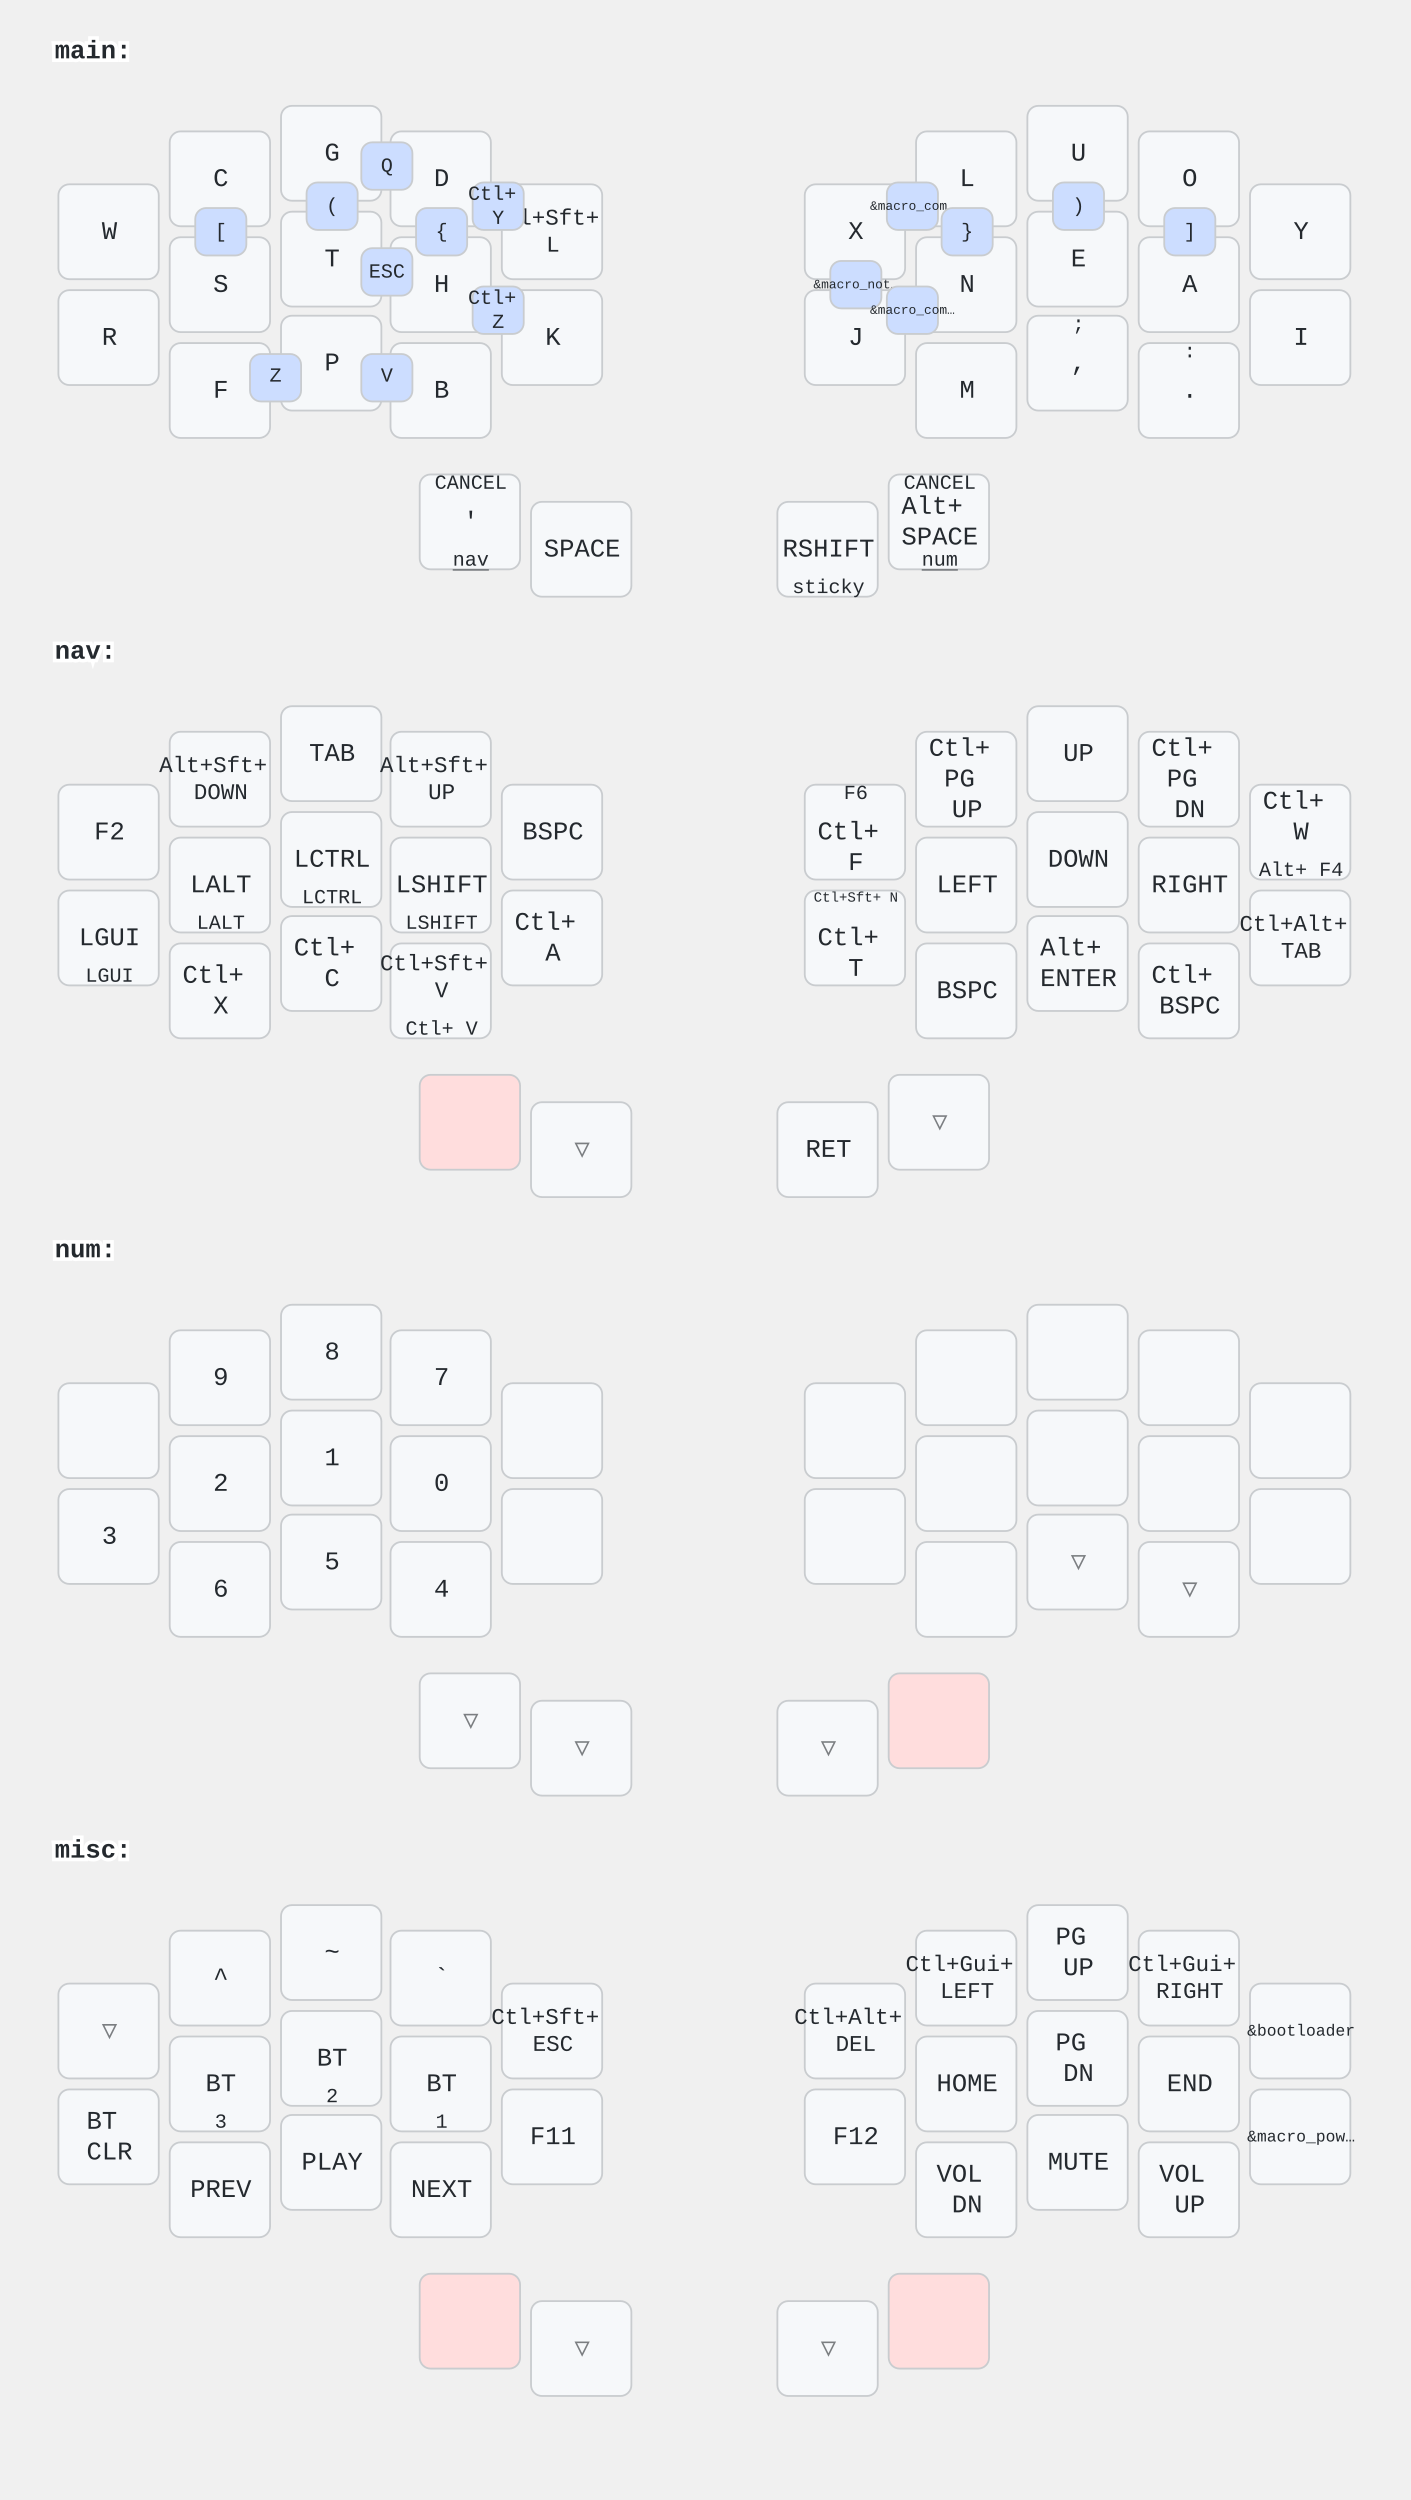
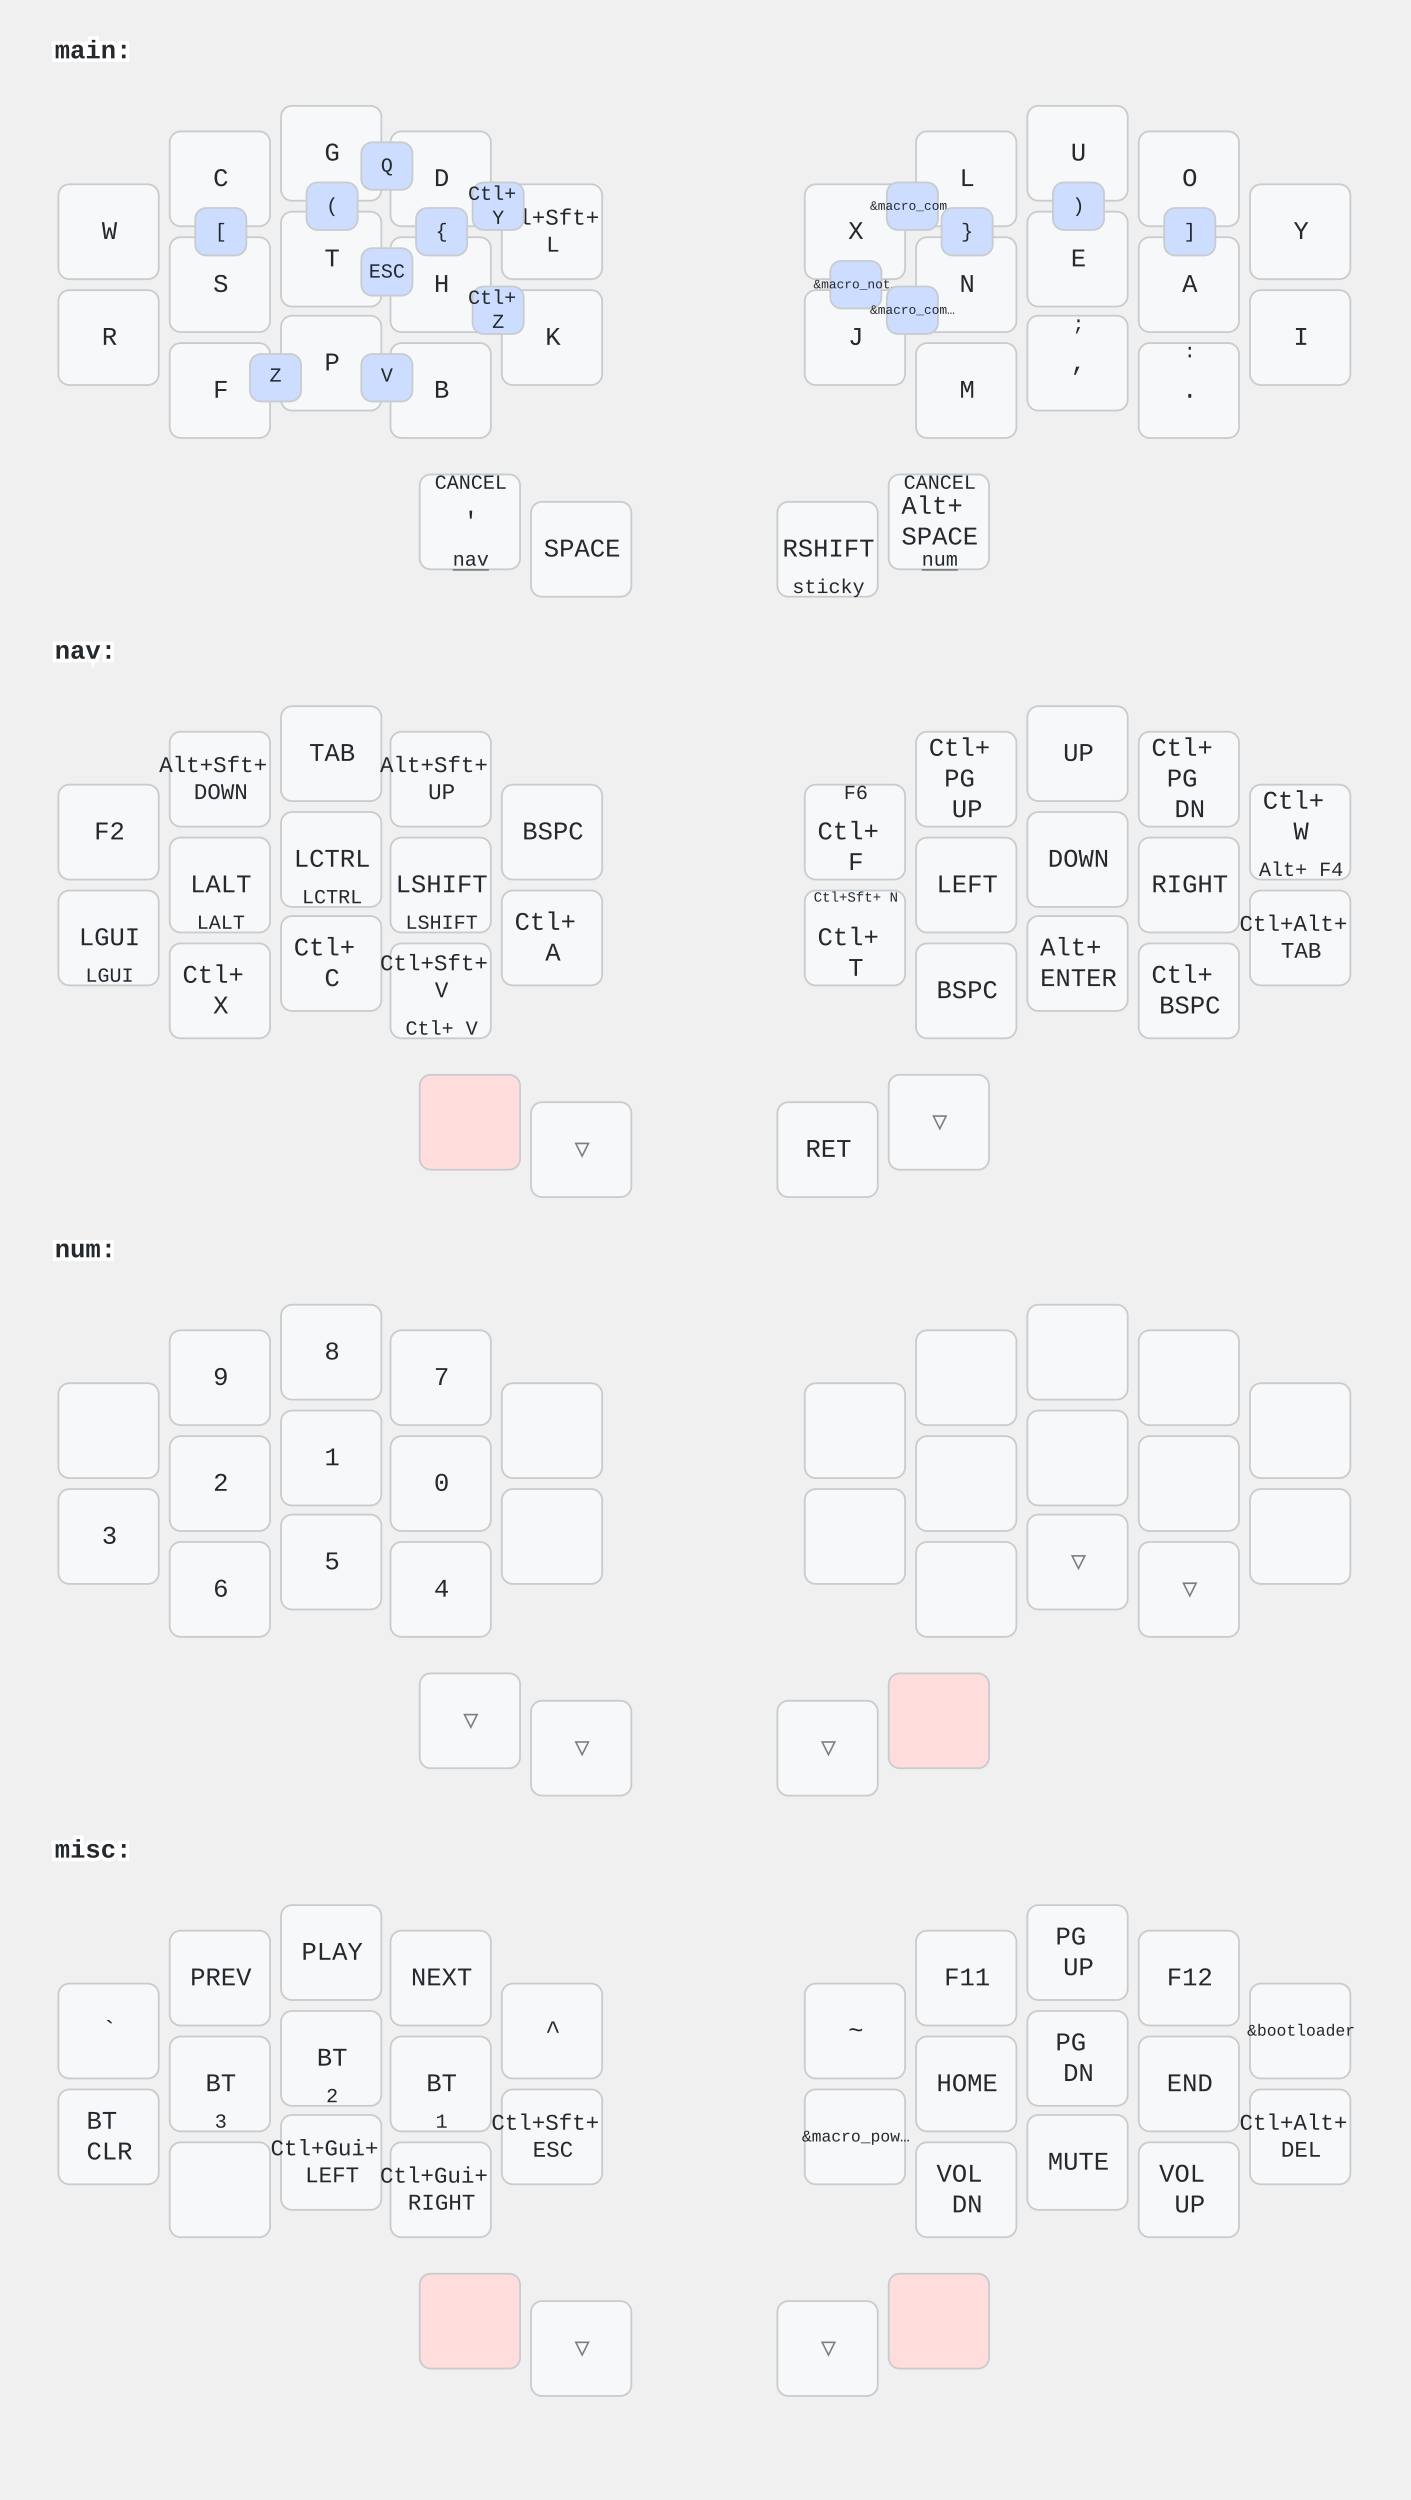
<svg xmlns="http://www.w3.org/2000/svg" width="773" height="1370" viewBox="0 0 773 1370" class="keymap">
  <style>/* inherit to force styles through use tags */
svg path {
    fill: inherit;
}

/* font and background color specifications */
svg.keymap {
    font-family: SFMono-Regular,Consolas,Liberation Mono,Menlo,monospace;
    font-size: 14px;
    font-kerning: normal;
    text-rendering: optimizeLegibility;
    fill: #24292e;
}

/* default key styling */
rect.key {
    fill: #f6f8fa;
}

rect.key, rect.combo {
    stroke: #c9cccf;
    stroke-width: 1;
}

/* default key side styling, only used is draw_key_sides is set */
rect.side {
    filter: brightness(90%);
}

/* color accent for combo boxes */
rect.combo, rect.combo-separate {
    fill: #cdf;
}

/* color accent for held keys */
rect.held, rect.combo.held {
    fill: #fdd;
}

/* color accent for ghost (optional) keys */
rect.ghost, rect.combo.ghost {
    stroke-dasharray: 4, 4;
    stroke-width: 2;
}

text {
    text-anchor: middle;
    dominant-baseline: middle;
}

/* styling for layer labels */
text.label {
    font-weight: bold;
    text-anchor: start;
    stroke: white;
    stroke-width: 4;
    paint-order: stroke;
}

/* styling for optional footer */
text.footer {
    text-anchor: end;
    dominant-baseline: auto;
    stroke: white;
    stroke-width: 4;
    paint-order: stroke;
}

/* styling for combo tap, and key hold/shifted label text */
text.combo, text.hold, text.shifted {
    font-size: 11px;
}

text.hold {
    text-anchor: middle;
    dominant-baseline: auto;
}

text.shifted {
    text-anchor: middle;
    dominant-baseline: hanging;
}

text.layer-activator {
    text-decoration: underline;
}

/* styling for hold/shifted label text in combo box */
text.combo.hold, text.combo.shifted {
    font-size: 8px;
}

/* lighter symbol for transparent keys */
text.trans {
    fill: #7b7e81;
}

/* styling for combo dendrons */
path.combo {
    stroke-width: 1;
    stroke: gray;
    fill: none;
}

/* Start Tabler Icons Cleanup */
/* cannot use height/width with glyphs */
.icon-tabler &gt; path {
    fill: inherit;
    stroke: inherit;
    stroke-width: 2;
}
/* hide tabler's default box */
.icon-tabler &gt; path[stroke="none"][fill="none"] {
    visibility: hidden;
}
/* End Tabler Icons Cleanup */
</style>
  <g transform="translate(30, 0)" class="layer-main">
    <text x="0" y="28" class="label" id="main">main:</text>
    <g transform="translate(0, 56)">
      <g transform="translate(30, 71)" class="key keypos-0">
        <rect rx="6" ry="6" x="-28" y="-26" width="55" height="52" class="key" />
        <text x="0" y="0" class="key tap">W</text>
      </g>
      <g transform="translate(91, 42)" class="key keypos-1">
        <rect rx="6" ry="6" x="-28" y="-26" width="55" height="52" class="key" />
        <text x="0" y="0" class="key tap">C</text>
      </g>
      <g transform="translate(152, 28)" class="key keypos-2">
        <rect rx="6" ry="6" x="-28" y="-26" width="55" height="52" class="key" />
        <text x="0" y="0" class="key tap">G</text>
      </g>
      <g transform="translate(212, 42)" class="key keypos-3">
        <rect rx="6" ry="6" x="-28" y="-26" width="55" height="52" class="key" />
        <text x="0" y="0" class="key tap">D</text>
      </g>
      <g transform="translate(273, 71)" class="key keypos-4">
        <rect rx="6" ry="6" x="-28" y="-26" width="55" height="52" class="key" />
        <text x="0" y="0" class="key tap">
          <tspan x="0" dy="-0.6em" style="font-size: 88%">Ctl+Sft+</tspan>
          <tspan x="0" dy="1.2em" style="font-size: 88%">L</tspan>
        </text>
      </g>
      <g transform="translate(439, 71)" class="key keypos-5">
        <rect rx="6" ry="6" x="-28" y="-26" width="55" height="52" class="key" />
        <text x="0" y="0" class="key tap">X</text>
      </g>
      <g transform="translate(500, 42)" class="key keypos-6">
        <rect rx="6" ry="6" x="-28" y="-26" width="55" height="52" class="key" />
        <text x="0" y="0" class="key tap">L</text>
      </g>
      <g transform="translate(561, 28)" class="key keypos-7">
        <rect rx="6" ry="6" x="-28" y="-26" width="55" height="52" class="key" />
        <text x="0" y="0" class="key tap">U</text>
      </g>
      <g transform="translate(622, 42)" class="key keypos-8">
        <rect rx="6" ry="6" x="-28" y="-26" width="55" height="52" class="key" />
        <text x="0" y="0" class="key tap">O</text>
      </g>
      <g transform="translate(683, 71)" class="key keypos-9">
        <rect rx="6" ry="6" x="-28" y="-26" width="55" height="52" class="key" />
        <text x="0" y="0" class="key tap">Y</text>
      </g>
      <g transform="translate(30, 129)" class="key keypos-10">
        <rect rx="6" ry="6" x="-28" y="-26" width="55" height="52" class="key" />
        <text x="0" y="0" class="key tap">R</text>
      </g>
      <g transform="translate(91, 100)" class="key keypos-11">
        <rect rx="6" ry="6" x="-28" y="-26" width="55" height="52" class="key" />
        <text x="0" y="0" class="key tap">S</text>
      </g>
      <g transform="translate(152, 86)" class="key keypos-12">
        <rect rx="6" ry="6" x="-28" y="-26" width="55" height="52" class="key" />
        <text x="0" y="0" class="key tap">T</text>
      </g>
      <g transform="translate(212, 100)" class="key keypos-13">
        <rect rx="6" ry="6" x="-28" y="-26" width="55" height="52" class="key" />
        <text x="0" y="0" class="key tap">H</text>
      </g>
      <g transform="translate(273, 129)" class="key keypos-14">
        <rect rx="6" ry="6" x="-28" y="-26" width="55" height="52" class="key" />
        <text x="0" y="0" class="key tap">K</text>
      </g>
      <g transform="translate(439, 129)" class="key keypos-15">
        <rect rx="6" ry="6" x="-28" y="-26" width="55" height="52" class="key" />
        <text x="0" y="0" class="key tap">J</text>
      </g>
      <g transform="translate(500, 100)" class="key keypos-16">
        <rect rx="6" ry="6" x="-28" y="-26" width="55" height="52" class="key" />
        <text x="0" y="0" class="key tap">N</text>
      </g>
      <g transform="translate(561, 86)" class="key keypos-17">
        <rect rx="6" ry="6" x="-28" y="-26" width="55" height="52" class="key" />
        <text x="0" y="0" class="key tap">E</text>
      </g>
      <g transform="translate(622, 100)" class="key keypos-18">
        <rect rx="6" ry="6" x="-28" y="-26" width="55" height="52" class="key" />
        <text x="0" y="0" class="key tap">A</text>
      </g>
      <g transform="translate(683, 129)" class="key keypos-19">
        <rect rx="6" ry="6" x="-28" y="-26" width="55" height="52" class="key" />
        <text x="0" y="0" class="key tap">I</text>
      </g>
      <g transform="translate(91, 158)" class="key keypos-20">
        <rect rx="6" ry="6" x="-28" y="-26" width="55" height="52" class="key" />
        <text x="0" y="0" class="key tap">F</text>
      </g>
      <g transform="translate(152, 143)" class="key keypos-21">
        <rect rx="6" ry="6" x="-28" y="-26" width="55" height="52" class="key" />
        <text x="0" y="0" class="key tap">P</text>
      </g>
      <g transform="translate(212, 158)" class="key keypos-22">
        <rect rx="6" ry="6" x="-28" y="-26" width="55" height="52" class="key" />
        <text x="0" y="0" class="key tap">B</text>
      </g>
      <g transform="translate(500, 158)" class="key keypos-23">
        <rect rx="6" ry="6" x="-28" y="-26" width="55" height="52" class="key" />
        <text x="0" y="0" class="key tap">M</text>
      </g>
      <g transform="translate(561, 143)" class="key keypos-24">
        <rect rx="6" ry="6" x="-28" y="-26" width="55" height="52" class="key" />
        <text x="0" y="0" class="key tap">,</text>
        <text x="0" y="-24" class="key shifted">;</text>
      </g>
      <g transform="translate(622, 158)" class="key keypos-25">
        <rect rx="6" ry="6" x="-28" y="-26" width="55" height="52" class="key" />
        <text x="0" y="0" class="key tap">.</text>
        <text x="0" y="-24" class="key shifted">:</text>
      </g>
      <g transform="translate(228, 230)" class="key keypos-26">
        <rect rx="6" ry="6" x="-28" y="-26" width="55" height="52" class="key" />
        <text x="0" y="0" class="key tap">'</text>
        <a href="#nav">
          <text x="0" y="24" class="key hold layer-activator">nav</text>
        </a>
        <text x="0" y="-24" class="key shifted">CANCEL</text>
      </g>
      <g transform="translate(289, 245)" class="key keypos-27">
        <rect rx="6" ry="6" x="-28" y="-26" width="55" height="52" class="key" />
        <text x="0" y="0" class="key tap">SPACE</text>
      </g>
      <g transform="translate(424, 245)" class="key keypos-28">
        <rect rx="6" ry="6" x="-28" y="-26" width="55" height="52" class="key" />
        <text x="0" y="0" class="key tap">RSHIFT</text>
        <text x="0" y="24" class="key hold">sticky</text>
      </g>
      <g transform="translate(485, 230)" class="key keypos-29">
        <rect rx="6" ry="6" x="-28" y="-26" width="55" height="52" class="key" />
        <text x="0" y="0" class="key tap">
          <tspan x="0" dy="-0.6em">Alt+</tspan>
          <tspan x="0" dy="1.2em">SPACE</tspan>
        </text>
        <a href="#num">
          <text x="0" y="24" class="key hold layer-activator">num</text>
        </a>
        <text x="0" y="-24" class="key shifted">CANCEL</text>
      </g>
      <g class="combo combopos-0">
        <rect rx="6" ry="6" x="168" y="80" width="28" height="26" class="combo" />
        <text x="182" y="93" class="combo tap">ESC</text>
      </g>
      <g class="combo combopos-1">
        <rect rx="6" ry="6" x="168" y="22" width="28" height="26" class="combo" />
        <text x="182" y="35" class="combo tap">Q</text>
      </g>
      <g class="combo combopos-2">
        <rect rx="6" ry="6" x="107" y="138" width="28" height="26" class="combo" />
        <text x="121" y="150" class="combo tap">Z</text>
      </g>
      <g class="combo combopos-3">
        <rect rx="6" ry="6" x="168" y="138" width="28" height="26" class="combo" />
        <text x="182" y="150" class="combo tap">V</text>
      </g>
      <g class="combo combopos-4">
        <rect rx="6" ry="6" x="229" y="44" width="28" height="26" class="combo" />
        <text x="243" y="57" class="combo tap">
          <tspan x="243" dy="-0.6em">Ctl+</tspan>
          <tspan x="243" dy="1.2em">Y</tspan>
        </text>
      </g>
      <g class="combo combopos-5">
        <rect rx="6" ry="6" x="229" y="101" width="28" height="26" class="combo" />
        <text x="243" y="114" class="combo tap">
          <tspan x="243" dy="-0.6em">Ctl+</tspan>
          <tspan x="243" dy="1.2em">Z</tspan>
        </text>
      </g>
      <g class="combo combopos-6">
        <rect rx="6" ry="6" x="425" y="87" width="28" height="26" class="combo" />
        <text x="439" y="100" class="combo tap">
          <tspan style="font-size: 64%">&amp;macro_not…</tspan>
        </text>
      </g>
      <g class="combo combopos-7">
        <rect rx="6" ry="6" x="456" y="44" width="28" height="26" class="combo" />
        <text x="470" y="57" class="combo tap">
          <tspan style="font-size: 64%">&amp;macro_com…</tspan>
        </text>
      </g>
      <g class="combo combopos-8">
        <rect rx="6" ry="6" x="456" y="101" width="28" height="26" class="combo" />
        <text x="470" y="114" class="combo tap">
          <tspan style="font-size: 64%">&amp;macro_com…</tspan>
        </text>
      </g>
      <g class="combo combopos-9">
        <rect rx="6" ry="6" x="77" y="58" width="28" height="26" class="combo" />
        <text x="91" y="71" class="combo tap">[</text>
      </g>
      <g class="combo combopos-10">
        <rect rx="6" ry="6" x="138" y="44" width="28" height="26" class="combo" />
        <text x="152" y="57" class="combo tap">(</text>
      </g>
      <g class="combo combopos-11">
        <rect rx="6" ry="6" x="198" y="58" width="28" height="26" class="combo" />
        <text x="212" y="71" class="combo tap">{</text>
      </g>
      <g class="combo combopos-12">
        <rect rx="6" ry="6" x="486" y="58" width="28" height="26" class="combo" />
        <text x="500" y="71" class="combo tap">}</text>
      </g>
      <g class="combo combopos-13">
        <rect rx="6" ry="6" x="547" y="44" width="28" height="26" class="combo" />
        <text x="561" y="57" class="combo tap">)</text>
      </g>
      <g class="combo combopos-14">
        <rect rx="6" ry="6" x="608" y="58" width="28" height="26" class="combo" />
        <text x="622" y="71" class="combo tap">]</text>
      </g>
    </g>
  </g>
  <g transform="translate(30, 329)" class="layer-nav">
    <text x="0" y="28" class="label" id="nav">nav:</text>
    <g transform="translate(0, 56)">
      <g transform="translate(30, 71)" class="key keypos-0">
        <rect rx="6" ry="6" x="-28" y="-26" width="55" height="52" class="key" />
        <text x="0" y="0" class="key tap">F2</text>
      </g>
      <g transform="translate(91, 42)" class="key keypos-1">
        <rect rx="6" ry="6" x="-28" y="-26" width="55" height="52" class="key" />
        <text x="0" y="0" class="key tap">
          <tspan x="0" dy="-0.6em" style="font-size: 88%">Alt+Sft+</tspan>
          <tspan x="0" dy="1.2em" style="font-size: 88%">DOWN</tspan>
        </text>
      </g>
      <g transform="translate(152, 28)" class="key keypos-2">
        <rect rx="6" ry="6" x="-28" y="-26" width="55" height="52" class="key" />
        <text x="0" y="0" class="key tap">TAB</text>
      </g>
      <g transform="translate(212, 42)" class="key keypos-3">
        <rect rx="6" ry="6" x="-28" y="-26" width="55" height="52" class="key" />
        <text x="0" y="0" class="key tap">
          <tspan x="0" dy="-0.6em" style="font-size: 88%">Alt+Sft+</tspan>
          <tspan x="0" dy="1.2em" style="font-size: 88%">UP</tspan>
        </text>
      </g>
      <g transform="translate(273, 71)" class="key keypos-4">
        <rect rx="6" ry="6" x="-28" y="-26" width="55" height="52" class="key" />
        <text x="0" y="0" class="key tap">BSPC</text>
      </g>
      <g transform="translate(439, 71)" class="key keypos-5">
        <rect rx="6" ry="6" x="-28" y="-26" width="55" height="52" class="key" />
        <text x="0" y="0" class="key tap">
          <tspan x="0" dy="-0.0em">Ctl+</tspan>
          <tspan x="0" dy="1.2em">F</tspan>
        </text>
        <text x="0" y="-24" class="key shifted">F6</text>
      </g>
      <g transform="translate(500, 42)" class="key keypos-6">
        <rect rx="6" ry="6" x="-28" y="-26" width="55" height="52" class="key" />
        <text x="0" y="0" class="key tap">
          <tspan x="0" dy="-1.2em">Ctl+</tspan>
          <tspan x="0" dy="1.2em">PG</tspan>
          <tspan x="0" dy="1.2em">UP</tspan>
        </text>
      </g>
      <g transform="translate(561, 28)" class="key keypos-7">
        <rect rx="6" ry="6" x="-28" y="-26" width="55" height="52" class="key" />
        <text x="0" y="0" class="key tap">UP</text>
      </g>
      <g transform="translate(622, 42)" class="key keypos-8">
        <rect rx="6" ry="6" x="-28" y="-26" width="55" height="52" class="key" />
        <text x="0" y="0" class="key tap">
          <tspan x="0" dy="-1.2em">Ctl+</tspan>
          <tspan x="0" dy="1.2em">PG</tspan>
          <tspan x="0" dy="1.2em">DN</tspan>
        </text>
      </g>
      <g transform="translate(683, 71)" class="key keypos-9">
        <rect rx="6" ry="6" x="-28" y="-26" width="55" height="52" class="key" />
        <text x="0" y="0" class="key tap">
          <tspan x="0" dy="-1.2em">Ctl+</tspan>
          <tspan x="0" dy="1.2em">W</tspan>
        </text>
        <text x="0" y="24" class="key hold">Alt+ F4</text>
      </g>
      <g transform="translate(30, 129)" class="key keypos-10">
        <rect rx="6" ry="6" x="-28" y="-26" width="55" height="52" class="key" />
        <text x="0" y="0" class="key tap">LGUI</text>
        <text x="0" y="24" class="key hold">LGUI</text>
      </g>
      <g transform="translate(91, 100)" class="key keypos-11">
        <rect rx="6" ry="6" x="-28" y="-26" width="55" height="52" class="key" />
        <text x="0" y="0" class="key tap">LALT</text>
        <text x="0" y="24" class="key hold">LALT</text>
      </g>
      <g transform="translate(152, 86)" class="key keypos-12">
        <rect rx="6" ry="6" x="-28" y="-26" width="55" height="52" class="key" />
        <text x="0" y="0" class="key tap">LCTRL</text>
        <text x="0" y="24" class="key hold">LCTRL</text>
      </g>
      <g transform="translate(212, 100)" class="key keypos-13">
        <rect rx="6" ry="6" x="-28" y="-26" width="55" height="52" class="key" />
        <text x="0" y="0" class="key tap">LSHIFT</text>
        <text x="0" y="24" class="key hold">LSHIFT</text>
      </g>
      <g transform="translate(273, 129)" class="key keypos-14">
        <rect rx="6" ry="6" x="-28" y="-26" width="55" height="52" class="key" />
        <text x="0" y="0" class="key tap">
          <tspan x="0" dy="-0.6em">Ctl+</tspan>
          <tspan x="0" dy="1.2em">A</tspan>
        </text>
      </g>
      <g transform="translate(439, 129)" class="key keypos-15">
        <rect rx="6" ry="6" x="-28" y="-26" width="55" height="52" class="key" />
        <text x="0" y="0" class="key tap">
          <tspan x="0" dy="-0.0em">Ctl+</tspan>
          <tspan x="0" dy="1.2em">T</tspan>
        </text>
        <text x="0" y="-24" class="key shifted">
          <tspan style="font-size: 70%">Ctl+Sft+ N</tspan>
        </text>
      </g>
      <g transform="translate(500, 100)" class="key keypos-16">
        <rect rx="6" ry="6" x="-28" y="-26" width="55" height="52" class="key" />
        <text x="0" y="0" class="key tap">LEFT</text>
      </g>
      <g transform="translate(561, 86)" class="key keypos-17">
        <rect rx="6" ry="6" x="-28" y="-26" width="55" height="52" class="key" />
        <text x="0" y="0" class="key tap">DOWN</text>
      </g>
      <g transform="translate(622, 100)" class="key keypos-18">
        <rect rx="6" ry="6" x="-28" y="-26" width="55" height="52" class="key" />
        <text x="0" y="0" class="key tap">RIGHT</text>
      </g>
      <g transform="translate(683, 129)" class="key keypos-19">
        <rect rx="6" ry="6" x="-28" y="-26" width="55" height="52" class="key" />
        <text x="0" y="0" class="key tap">
          <tspan x="0" dy="-0.6em" style="font-size: 88%">Ctl+Alt+</tspan>
          <tspan x="0" dy="1.2em" style="font-size: 88%">TAB</tspan>
        </text>
      </g>
      <g transform="translate(91, 158)" class="key keypos-20">
        <rect rx="6" ry="6" x="-28" y="-26" width="55" height="52" class="key" />
        <text x="0" y="0" class="key tap">
          <tspan x="0" dy="-0.6em">Ctl+</tspan>
          <tspan x="0" dy="1.2em">X</tspan>
        </text>
      </g>
      <g transform="translate(152, 143)" class="key keypos-21">
        <rect rx="6" ry="6" x="-28" y="-26" width="55" height="52" class="key" />
        <text x="0" y="0" class="key tap">
          <tspan x="0" dy="-0.6em">Ctl+</tspan>
          <tspan x="0" dy="1.2em">C</tspan>
        </text>
      </g>
      <g transform="translate(212, 158)" class="key keypos-22">
        <rect rx="6" ry="6" x="-28" y="-26" width="55" height="52" class="key" />
        <text x="0" y="0" class="key tap">
          <tspan x="0" dy="-1.2em" style="font-size: 88%">Ctl+Sft+</tspan>
          <tspan x="0" dy="1.2em" style="font-size: 88%">V</tspan>
        </text>
        <text x="0" y="24" class="key hold">Ctl+ V</text>
      </g>
      <g transform="translate(500, 158)" class="key keypos-23">
        <rect rx="6" ry="6" x="-28" y="-26" width="55" height="52" class="key" />
        <text x="0" y="0" class="key tap">BSPC</text>
      </g>
      <g transform="translate(561, 143)" class="key keypos-24">
        <rect rx="6" ry="6" x="-28" y="-26" width="55" height="52" class="key" />
        <text x="0" y="0" class="key tap">
          <tspan x="0" dy="-0.6em">Alt+</tspan>
          <tspan x="0" dy="1.2em">ENTER</tspan>
        </text>
      </g>
      <g transform="translate(622, 158)" class="key keypos-25">
        <rect rx="6" ry="6" x="-28" y="-26" width="55" height="52" class="key" />
        <text x="0" y="0" class="key tap">
          <tspan x="0" dy="-0.6em">Ctl+</tspan>
          <tspan x="0" dy="1.2em">BSPC</tspan>
        </text>
      </g>
      <g transform="translate(228, 230)" class="key held keypos-26">
        <rect rx="6" ry="6" x="-28" y="-26" width="55" height="52" class="key held" />
      </g>
      <g transform="translate(289, 245)" class="key trans keypos-27">
        <rect rx="6" ry="6" x="-28" y="-26" width="55" height="52" class="key trans" />
        <text x="0" y="0" class="key trans tap">▽</text>
      </g>
      <g transform="translate(424, 245)" class="key keypos-28">
        <rect rx="6" ry="6" x="-28" y="-26" width="55" height="52" class="key" />
        <text x="0" y="0" class="key tap">RET</text>
      </g>
      <g transform="translate(485, 230)" class="key trans keypos-29">
        <rect rx="6" ry="6" x="-28" y="-26" width="55" height="52" class="key trans" />
        <text x="0" y="0" class="key trans tap">▽</text>
      </g>
    </g>
  </g>
  <g transform="translate(30, 657)" class="layer-num">
    <text x="0" y="28" class="label" id="num">num:</text>
    <g transform="translate(0, 56)">
      <g transform="translate(30, 71)" class="key keypos-0">
        <rect rx="6" ry="6" x="-28" y="-26" width="55" height="52" class="key" />
      </g>
      <g transform="translate(91, 42)" class="key keypos-1">
        <rect rx="6" ry="6" x="-28" y="-26" width="55" height="52" class="key" />
        <text x="0" y="0" class="key tap">9</text>
      </g>
      <g transform="translate(152, 28)" class="key keypos-2">
        <rect rx="6" ry="6" x="-28" y="-26" width="55" height="52" class="key" />
        <text x="0" y="0" class="key tap">8</text>
      </g>
      <g transform="translate(212, 42)" class="key keypos-3">
        <rect rx="6" ry="6" x="-28" y="-26" width="55" height="52" class="key" />
        <text x="0" y="0" class="key tap">7</text>
      </g>
      <g transform="translate(273, 71)" class="key keypos-4">
        <rect rx="6" ry="6" x="-28" y="-26" width="55" height="52" class="key" />
      </g>
      <g transform="translate(439, 71)" class="key keypos-5">
        <rect rx="6" ry="6" x="-28" y="-26" width="55" height="52" class="key" />
      </g>
      <g transform="translate(500, 42)" class="key keypos-6">
        <rect rx="6" ry="6" x="-28" y="-26" width="55" height="52" class="key" />
      </g>
      <g transform="translate(561, 28)" class="key keypos-7">
        <rect rx="6" ry="6" x="-28" y="-26" width="55" height="52" class="key" />
      </g>
      <g transform="translate(622, 42)" class="key keypos-8">
        <rect rx="6" ry="6" x="-28" y="-26" width="55" height="52" class="key" />
      </g>
      <g transform="translate(683, 71)" class="key keypos-9">
        <rect rx="6" ry="6" x="-28" y="-26" width="55" height="52" class="key" />
      </g>
      <g transform="translate(30, 129)" class="key keypos-10">
        <rect rx="6" ry="6" x="-28" y="-26" width="55" height="52" class="key" />
        <text x="0" y="0" class="key tap">3</text>
      </g>
      <g transform="translate(91, 100)" class="key keypos-11">
        <rect rx="6" ry="6" x="-28" y="-26" width="55" height="52" class="key" />
        <text x="0" y="0" class="key tap">2</text>
      </g>
      <g transform="translate(152, 86)" class="key keypos-12">
        <rect rx="6" ry="6" x="-28" y="-26" width="55" height="52" class="key" />
        <text x="0" y="0" class="key tap">1</text>
      </g>
      <g transform="translate(212, 100)" class="key keypos-13">
        <rect rx="6" ry="6" x="-28" y="-26" width="55" height="52" class="key" />
        <text x="0" y="0" class="key tap">0</text>
      </g>
      <g transform="translate(273, 129)" class="key keypos-14">
        <rect rx="6" ry="6" x="-28" y="-26" width="55" height="52" class="key" />
      </g>
      <g transform="translate(439, 129)" class="key keypos-15">
        <rect rx="6" ry="6" x="-28" y="-26" width="55" height="52" class="key" />
      </g>
      <g transform="translate(500, 100)" class="key keypos-16">
        <rect rx="6" ry="6" x="-28" y="-26" width="55" height="52" class="key" />
      </g>
      <g transform="translate(561, 86)" class="key keypos-17">
        <rect rx="6" ry="6" x="-28" y="-26" width="55" height="52" class="key" />
      </g>
      <g transform="translate(622, 100)" class="key keypos-18">
        <rect rx="6" ry="6" x="-28" y="-26" width="55" height="52" class="key" />
      </g>
      <g transform="translate(683, 129)" class="key keypos-19">
        <rect rx="6" ry="6" x="-28" y="-26" width="55" height="52" class="key" />
      </g>
      <g transform="translate(91, 158)" class="key keypos-20">
        <rect rx="6" ry="6" x="-28" y="-26" width="55" height="52" class="key" />
        <text x="0" y="0" class="key tap">6</text>
      </g>
      <g transform="translate(152, 143)" class="key keypos-21">
        <rect rx="6" ry="6" x="-28" y="-26" width="55" height="52" class="key" />
        <text x="0" y="0" class="key tap">5</text>
      </g>
      <g transform="translate(212, 158)" class="key keypos-22">
        <rect rx="6" ry="6" x="-28" y="-26" width="55" height="52" class="key" />
        <text x="0" y="0" class="key tap">4</text>
      </g>
      <g transform="translate(500, 158)" class="key keypos-23">
        <rect rx="6" ry="6" x="-28" y="-26" width="55" height="52" class="key" />
      </g>
      <g transform="translate(561, 143)" class="key trans keypos-24">
        <rect rx="6" ry="6" x="-28" y="-26" width="55" height="52" class="key trans" />
        <text x="0" y="0" class="key trans tap">▽</text>
      </g>
      <g transform="translate(622, 158)" class="key trans keypos-25">
        <rect rx="6" ry="6" x="-28" y="-26" width="55" height="52" class="key trans" />
        <text x="0" y="0" class="key trans tap">▽</text>
      </g>
      <g transform="translate(228, 230)" class="key trans keypos-26">
        <rect rx="6" ry="6" x="-28" y="-26" width="55" height="52" class="key trans" />
        <text x="0" y="0" class="key trans tap">▽</text>
      </g>
      <g transform="translate(289, 245)" class="key trans keypos-27">
        <rect rx="6" ry="6" x="-28" y="-26" width="55" height="52" class="key trans" />
        <text x="0" y="0" class="key trans tap">▽</text>
      </g>
      <g transform="translate(424, 245)" class="key trans keypos-28">
        <rect rx="6" ry="6" x="-28" y="-26" width="55" height="52" class="key trans" />
        <text x="0" y="0" class="key trans tap">▽</text>
      </g>
      <g transform="translate(485, 230)" class="key held keypos-29">
        <rect rx="6" ry="6" x="-28" y="-26" width="55" height="52" class="key held" />
      </g>
    </g>
  </g>
  <g transform="translate(30, 986)" class="layer-misc">
    <text x="0" y="28" class="label" id="misc">misc:</text>
    <g transform="translate(0, 56)">
-       <g transform="translate(30, 71)" class="key trans keypos-0">
-         <rect rx="6" ry="6" x="-28" y="-26" width="55" height="52" class="key trans" />
-         <text x="0" y="0" class="key trans tap">▽</text>
+       <g transform="translate(30, 71)" class="key keypos-0">
+         <rect rx="6" ry="6" x="-28" y="-26" width="55" height="52" class="key" />
+         <text x="0" y="0" class="key tap">`</text>
      </g>
      <g transform="translate(91, 42)" class="key keypos-1">
        <rect rx="6" ry="6" x="-28" y="-26" width="55" height="52" class="key" />
+         <text x="0" y="0" class="key tap">PREV</text>
+       </g>
+       <g transform="translate(152, 28)" class="key keypos-2">
+         <rect rx="6" ry="6" x="-28" y="-26" width="55" height="52" class="key" />
+         <text x="0" y="0" class="key tap">PLAY</text>
+       </g>
+       <g transform="translate(212, 42)" class="key keypos-3">
+         <rect rx="6" ry="6" x="-28" y="-26" width="55" height="52" class="key" />
+         <text x="0" y="0" class="key tap">NEXT</text>
+       </g>
+       <g transform="translate(273, 71)" class="key keypos-4">
+         <rect rx="6" ry="6" x="-28" y="-26" width="55" height="52" class="key" />
        <text x="0" y="0" class="key tap">^</text>
      </g>
-       <g transform="translate(152, 28)" class="key keypos-2">
+       <g transform="translate(439, 71)" class="key keypos-5">
        <rect rx="6" ry="6" x="-28" y="-26" width="55" height="52" class="key" />
        <text x="0" y="0" class="key tap">~</text>
      </g>
-       <g transform="translate(212, 42)" class="key keypos-3">
-         <rect rx="6" ry="6" x="-28" y="-26" width="55" height="52" class="key" />
-         <text x="0" y="0" class="key tap">`</text>
-       </g>
-       <g transform="translate(273, 71)" class="key keypos-4">
+       <g transform="translate(500, 42)" class="key keypos-6">
+         <rect rx="6" ry="6" x="-28" y="-26" width="55" height="52" class="key" />
+         <text x="0" y="0" class="key tap">F11</text>
+       </g>
+       <g transform="translate(561, 28)" class="key keypos-7">
+         <rect rx="6" ry="6" x="-28" y="-26" width="55" height="52" class="key" />
+         <text x="0" y="0" class="key tap">
+           <tspan x="0" dy="-0.6em">PG</tspan>
+           <tspan x="0" dy="1.2em">UP</tspan>
+         </text>
+       </g>
+       <g transform="translate(622, 42)" class="key keypos-8">
+         <rect rx="6" ry="6" x="-28" y="-26" width="55" height="52" class="key" />
+         <text x="0" y="0" class="key tap">F12</text>
+       </g>
+       <g transform="translate(683, 71)" class="key keypos-9">
+         <rect rx="6" ry="6" x="-28" y="-26" width="55" height="52" class="key" />
+         <text x="0" y="0" class="key tap">
+           <tspan style="font-size: 64%">&amp;bootloader</tspan>
+         </text>
+       </g>
+       <g transform="translate(30, 129)" class="key keypos-10">
+         <rect rx="6" ry="6" x="-28" y="-26" width="55" height="52" class="key" />
+         <text x="0" y="0" class="key tap">
+           <tspan x="0" dy="-0.6em">BT</tspan>
+           <tspan x="0" dy="1.2em">CLR</tspan>
+         </text>
+       </g>
+       <g transform="translate(91, 100)" class="key keypos-11">
+         <rect rx="6" ry="6" x="-28" y="-26" width="55" height="52" class="key" />
+         <text x="0" y="0" class="key tap">BT</text>
+         <text x="0" y="24" class="key hold">3</text>
+       </g>
+       <g transform="translate(152, 86)" class="key keypos-12">
+         <rect rx="6" ry="6" x="-28" y="-26" width="55" height="52" class="key" />
+         <text x="0" y="0" class="key tap">BT</text>
+         <text x="0" y="24" class="key hold">2</text>
+       </g>
+       <g transform="translate(212, 100)" class="key keypos-13">
+         <rect rx="6" ry="6" x="-28" y="-26" width="55" height="52" class="key" />
+         <text x="0" y="0" class="key tap">BT</text>
+         <text x="0" y="24" class="key hold">1</text>
+       </g>
+       <g transform="translate(273, 129)" class="key keypos-14">
        <rect rx="6" ry="6" x="-28" y="-26" width="55" height="52" class="key" />
        <text x="0" y="0" class="key tap">
          <tspan x="0" dy="-0.6em" style="font-size: 88%">Ctl+Sft+</tspan>
          <tspan x="0" dy="1.2em" style="font-size: 88%">ESC</tspan>
        </text>
      </g>
-       <g transform="translate(439, 71)" class="key keypos-5">
+       <g transform="translate(439, 129)" class="key keypos-15">
+         <rect rx="6" ry="6" x="-28" y="-26" width="55" height="52" class="key" />
+         <text x="0" y="0" class="key tap">
+           <tspan style="font-size: 64%">&amp;macro_pow…</tspan>
+         </text>
+       </g>
+       <g transform="translate(500, 100)" class="key keypos-16">
+         <rect rx="6" ry="6" x="-28" y="-26" width="55" height="52" class="key" />
+         <text x="0" y="0" class="key tap">HOME</text>
+       </g>
+       <g transform="translate(561, 86)" class="key keypos-17">
+         <rect rx="6" ry="6" x="-28" y="-26" width="55" height="52" class="key" />
+         <text x="0" y="0" class="key tap">
+           <tspan x="0" dy="-0.6em">PG</tspan>
+           <tspan x="0" dy="1.2em">DN</tspan>
+         </text>
+       </g>
+       <g transform="translate(622, 100)" class="key keypos-18">
+         <rect rx="6" ry="6" x="-28" y="-26" width="55" height="52" class="key" />
+         <text x="0" y="0" class="key tap">END</text>
+       </g>
+       <g transform="translate(683, 129)" class="key keypos-19">
        <rect rx="6" ry="6" x="-28" y="-26" width="55" height="52" class="key" />
        <text x="0" y="0" class="key tap">
          <tspan x="0" dy="-0.6em" style="font-size: 88%">Ctl+Alt+</tspan>
          <tspan x="0" dy="1.2em" style="font-size: 88%">DEL</tspan>
        </text>
      </g>
-       <g transform="translate(500, 42)" class="key keypos-6">
+       <g transform="translate(91, 158)" class="key keypos-20">
+         <rect rx="6" ry="6" x="-28" y="-26" width="55" height="52" class="key" />
+       </g>
+       <g transform="translate(152, 143)" class="key keypos-21">
        <rect rx="6" ry="6" x="-28" y="-26" width="55" height="52" class="key" />
        <text x="0" y="0" class="key tap">
          <tspan x="0" dy="-0.6em" style="font-size: 88%">Ctl+Gui+</tspan>
          <tspan x="0" dy="1.2em" style="font-size: 88%">LEFT</tspan>
        </text>
      </g>
-       <g transform="translate(561, 28)" class="key keypos-7">
-         <rect rx="6" ry="6" x="-28" y="-26" width="55" height="52" class="key" />
-         <text x="0" y="0" class="key tap">
-           <tspan x="0" dy="-0.6em">PG</tspan>
-           <tspan x="0" dy="1.2em">UP</tspan>
-         </text>
-       </g>
-       <g transform="translate(622, 42)" class="key keypos-8">
+       <g transform="translate(212, 158)" class="key keypos-22">
        <rect rx="6" ry="6" x="-28" y="-26" width="55" height="52" class="key" />
        <text x="0" y="0" class="key tap">
          <tspan x="0" dy="-0.6em" style="font-size: 88%">Ctl+Gui+</tspan>
          <tspan x="0" dy="1.2em" style="font-size: 88%">RIGHT</tspan>
        </text>
-       </g>
-       <g transform="translate(683, 71)" class="key keypos-9">
-         <rect rx="6" ry="6" x="-28" y="-26" width="55" height="52" class="key" />
-         <text x="0" y="0" class="key tap">
-           <tspan style="font-size: 64%">&amp;bootloader</tspan>
-         </text>
-       </g>
-       <g transform="translate(30, 129)" class="key keypos-10">
-         <rect rx="6" ry="6" x="-28" y="-26" width="55" height="52" class="key" />
-         <text x="0" y="0" class="key tap">
-           <tspan x="0" dy="-0.6em">BT</tspan>
-           <tspan x="0" dy="1.2em">CLR</tspan>
-         </text>
-       </g>
-       <g transform="translate(91, 100)" class="key keypos-11">
-         <rect rx="6" ry="6" x="-28" y="-26" width="55" height="52" class="key" />
-         <text x="0" y="0" class="key tap">BT</text>
-         <text x="0" y="24" class="key hold">3</text>
-       </g>
-       <g transform="translate(152, 86)" class="key keypos-12">
-         <rect rx="6" ry="6" x="-28" y="-26" width="55" height="52" class="key" />
-         <text x="0" y="0" class="key tap">BT</text>
-         <text x="0" y="24" class="key hold">2</text>
-       </g>
-       <g transform="translate(212, 100)" class="key keypos-13">
-         <rect rx="6" ry="6" x="-28" y="-26" width="55" height="52" class="key" />
-         <text x="0" y="0" class="key tap">BT</text>
-         <text x="0" y="24" class="key hold">1</text>
-       </g>
-       <g transform="translate(273, 129)" class="key keypos-14">
-         <rect rx="6" ry="6" x="-28" y="-26" width="55" height="52" class="key" />
-         <text x="0" y="0" class="key tap">F11</text>
-       </g>
-       <g transform="translate(439, 129)" class="key keypos-15">
-         <rect rx="6" ry="6" x="-28" y="-26" width="55" height="52" class="key" />
-         <text x="0" y="0" class="key tap">F12</text>
-       </g>
-       <g transform="translate(500, 100)" class="key keypos-16">
-         <rect rx="6" ry="6" x="-28" y="-26" width="55" height="52" class="key" />
-         <text x="0" y="0" class="key tap">HOME</text>
-       </g>
-       <g transform="translate(561, 86)" class="key keypos-17">
-         <rect rx="6" ry="6" x="-28" y="-26" width="55" height="52" class="key" />
-         <text x="0" y="0" class="key tap">
-           <tspan x="0" dy="-0.6em">PG</tspan>
-           <tspan x="0" dy="1.2em">DN</tspan>
-         </text>
-       </g>
-       <g transform="translate(622, 100)" class="key keypos-18">
-         <rect rx="6" ry="6" x="-28" y="-26" width="55" height="52" class="key" />
-         <text x="0" y="0" class="key tap">END</text>
-       </g>
-       <g transform="translate(683, 129)" class="key keypos-19">
-         <rect rx="6" ry="6" x="-28" y="-26" width="55" height="52" class="key" />
-         <text x="0" y="0" class="key tap">
-           <tspan style="font-size: 64%">&amp;macro_pow…</tspan>
-         </text>
-       </g>
-       <g transform="translate(91, 158)" class="key keypos-20">
-         <rect rx="6" ry="6" x="-28" y="-26" width="55" height="52" class="key" />
-         <text x="0" y="0" class="key tap">PREV</text>
-       </g>
-       <g transform="translate(152, 143)" class="key keypos-21">
-         <rect rx="6" ry="6" x="-28" y="-26" width="55" height="52" class="key" />
-         <text x="0" y="0" class="key tap">PLAY</text>
-       </g>
-       <g transform="translate(212, 158)" class="key keypos-22">
-         <rect rx="6" ry="6" x="-28" y="-26" width="55" height="52" class="key" />
-         <text x="0" y="0" class="key tap">NEXT</text>
      </g>
      <g transform="translate(500, 158)" class="key keypos-23">
        <rect rx="6" ry="6" x="-28" y="-26" width="55" height="52" class="key" />
        <text x="0" y="0" class="key tap">
          <tspan x="0" dy="-0.6em">VOL</tspan>
          <tspan x="0" dy="1.2em">DN</tspan>
        </text>
      </g>
      <g transform="translate(561, 143)" class="key keypos-24">
        <rect rx="6" ry="6" x="-28" y="-26" width="55" height="52" class="key" />
        <text x="0" y="0" class="key tap">MUTE</text>
      </g>
      <g transform="translate(622, 158)" class="key keypos-25">
        <rect rx="6" ry="6" x="-28" y="-26" width="55" height="52" class="key" />
        <text x="0" y="0" class="key tap">
          <tspan x="0" dy="-0.6em">VOL</tspan>
          <tspan x="0" dy="1.2em">UP</tspan>
        </text>
      </g>
      <g transform="translate(228, 230)" class="key held keypos-26">
        <rect rx="6" ry="6" x="-28" y="-26" width="55" height="52" class="key held" />
      </g>
      <g transform="translate(289, 245)" class="key trans keypos-27">
        <rect rx="6" ry="6" x="-28" y="-26" width="55" height="52" class="key trans" />
        <text x="0" y="0" class="key trans tap">▽</text>
      </g>
      <g transform="translate(424, 245)" class="key trans keypos-28">
        <rect rx="6" ry="6" x="-28" y="-26" width="55" height="52" class="key trans" />
        <text x="0" y="0" class="key trans tap">▽</text>
      </g>
      <g transform="translate(485, 230)" class="key held keypos-29">
        <rect rx="6" ry="6" x="-28" y="-26" width="55" height="52" class="key held" />
      </g>
    </g>
  </g>
</svg>
